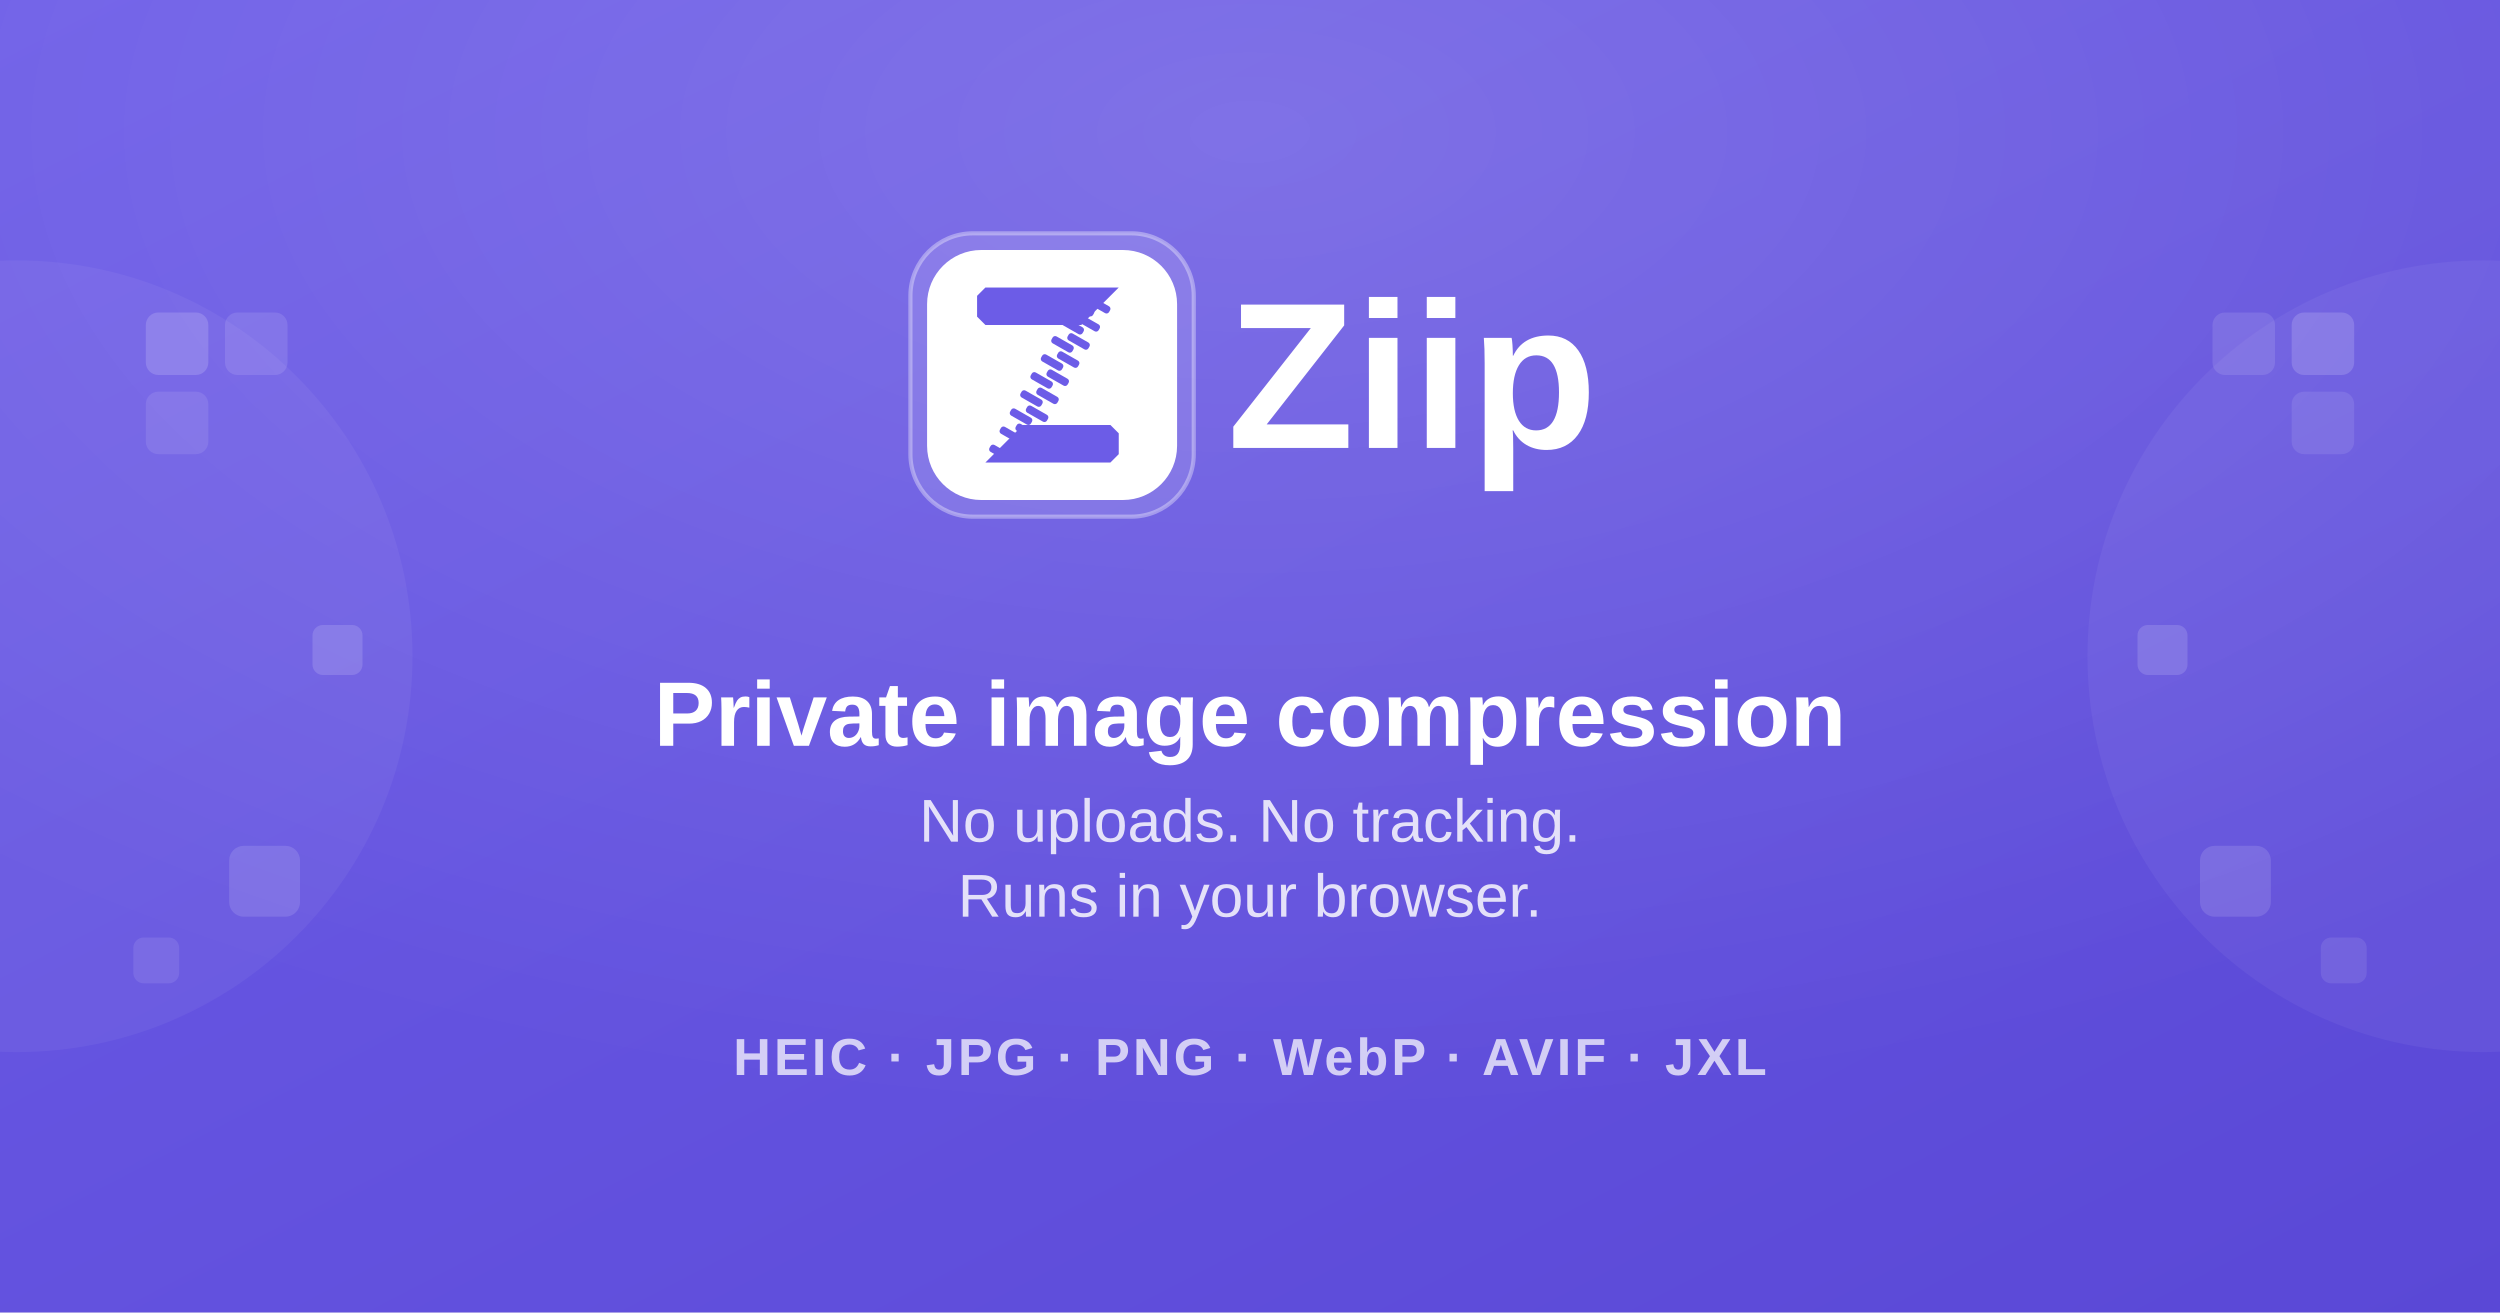
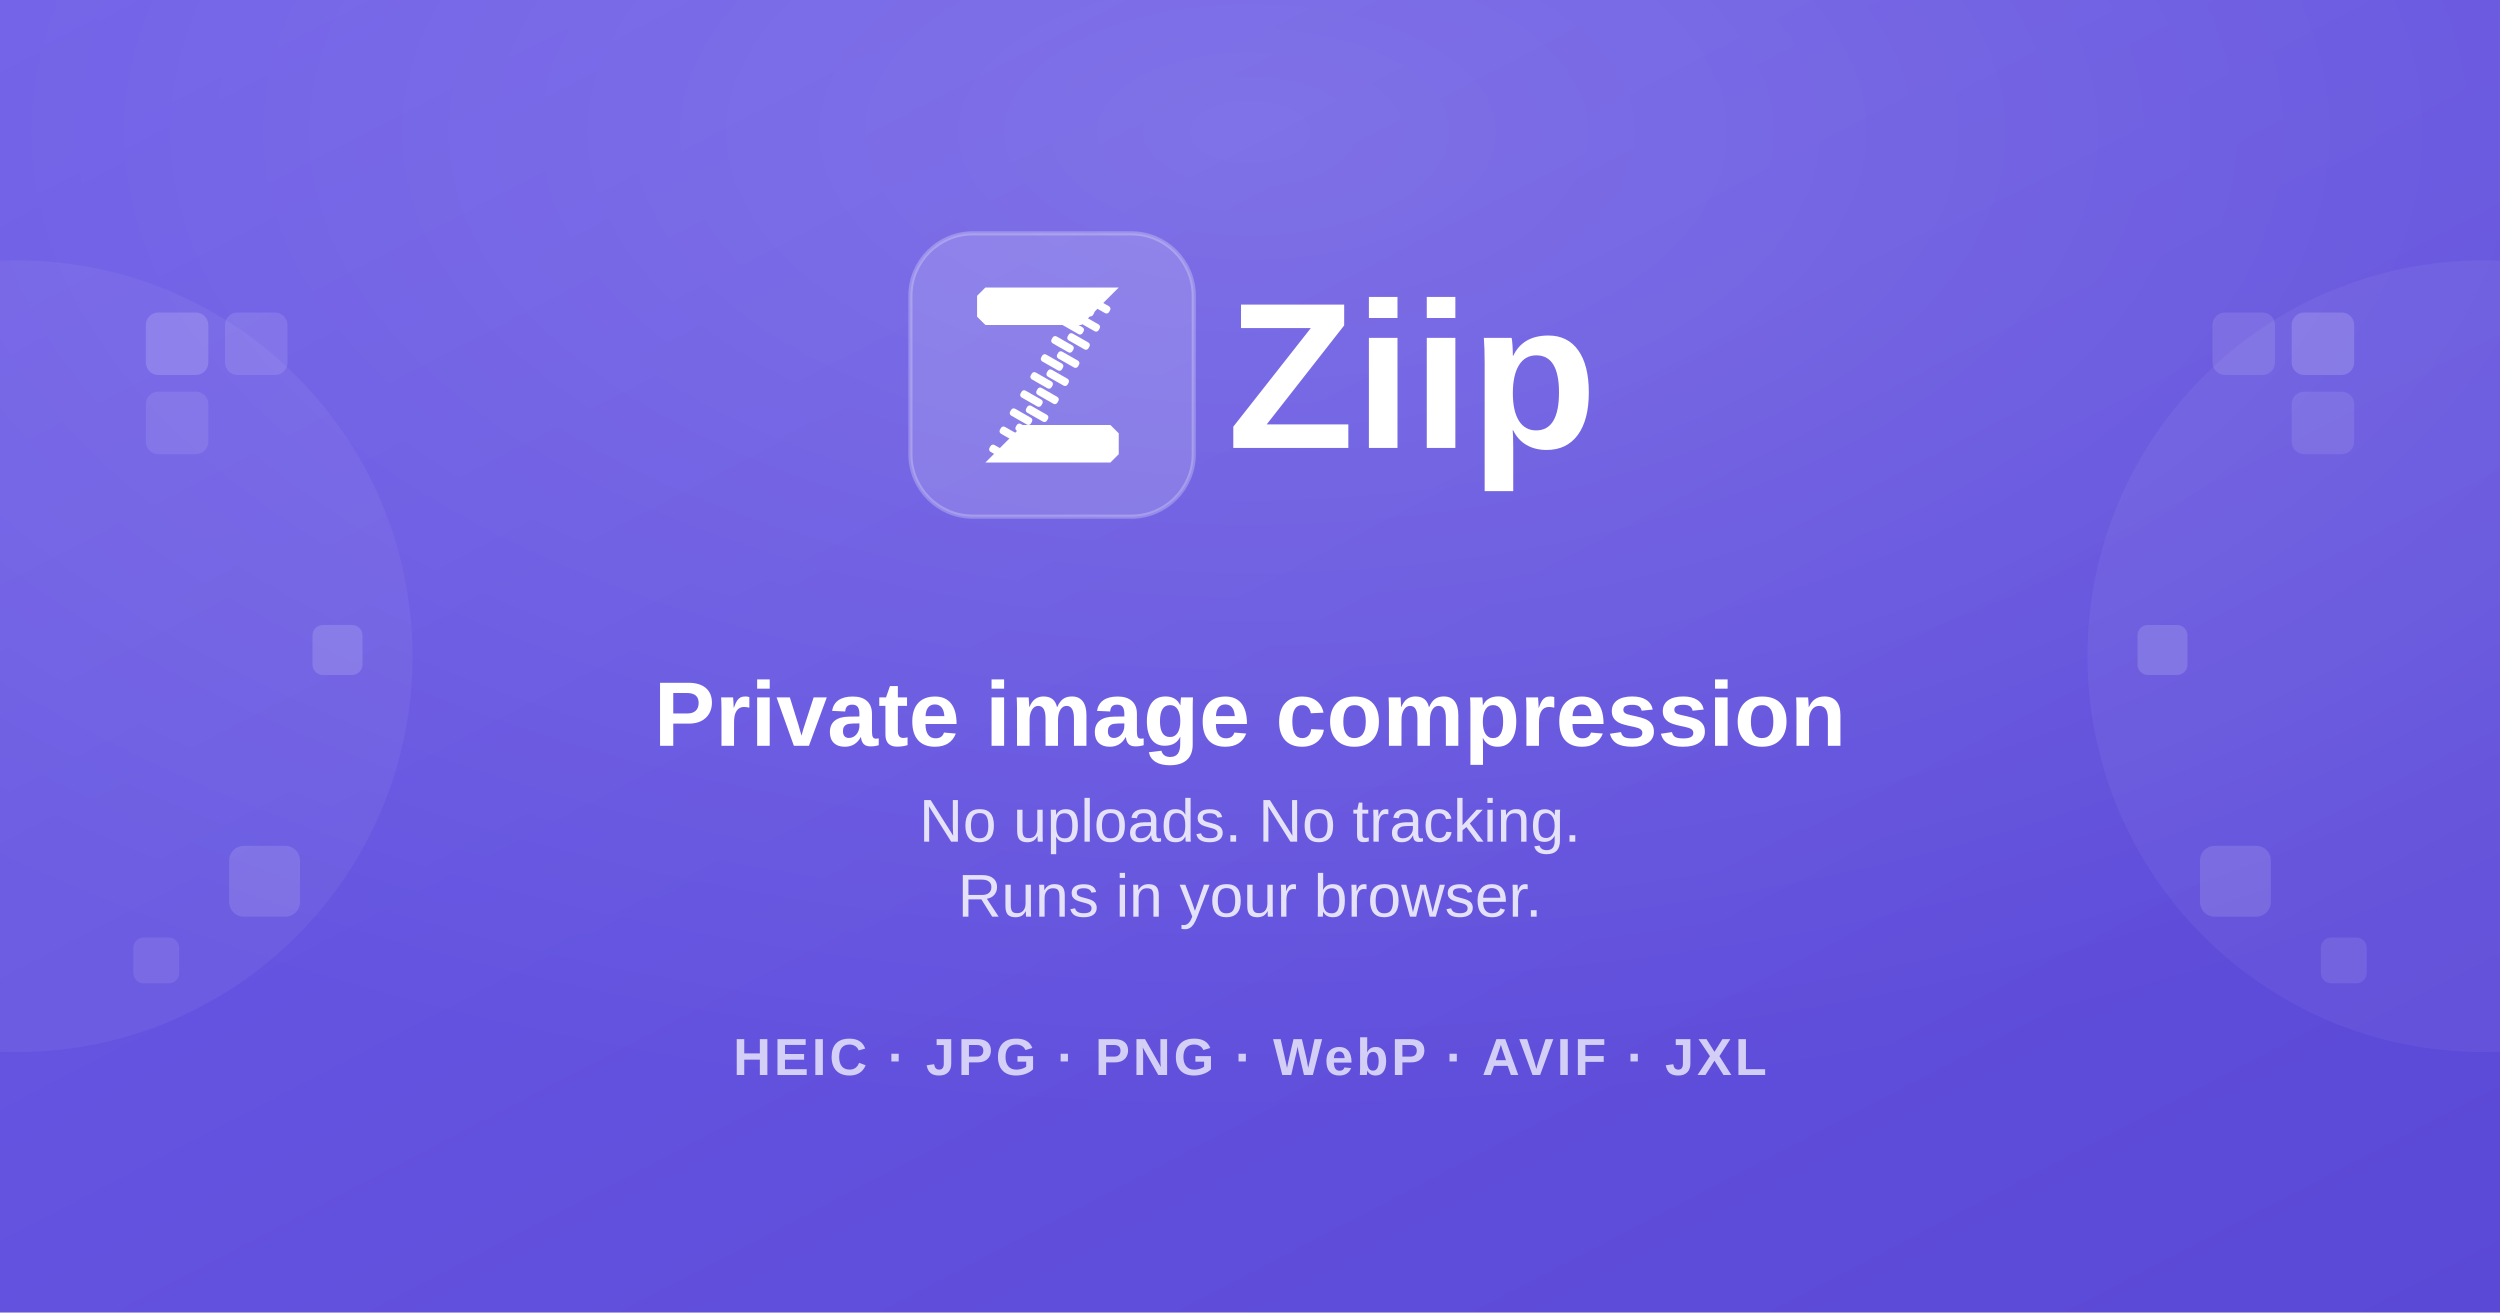
<svg xmlns="http://www.w3.org/2000/svg" width="1200" height="630" viewBox="0 0 1200 630">
  <defs>
    <linearGradient id="bg" x1="0" y1="0" x2="1" y2="1">
      <stop offset="0" stop-color="#6c5ce7" />
      <stop offset="1" stop-color="#5a48d6" />
    </linearGradient>
    <radialGradient id="glow" cx="0.5" cy="0.1" r="0.75">
      <stop offset="0" stop-color="#ffffff" stop-opacity="0.16" />
      <stop offset="1" stop-color="#ffffff" stop-opacity="0" />
    </radialGradient>
  </defs>
  <rect width="1200" height="630" fill="url(#bg)" />
  <rect width="1200" height="630" fill="url(#glow)" />
  <g fill="#ffffff">
    <circle cx="8" cy="315" r="190" opacity="0.05" />
    <circle cx="1192" cy="315" r="190" opacity="0.05" />
    <g opacity="0.16">
      <rect x="70" y="150" width="30" height="30" rx="6" />
      <rect x="108" y="150" width="30" height="30" rx="6" opacity="0.7" />
      <rect x="70" y="188" width="30" height="30" rx="6" opacity="0.6" />
      <rect x="150" y="300" width="24" height="24" rx="5" opacity="0.9" />
      <rect x="110" y="406" width="34" height="34" rx="7" opacity="0.8" />
      <rect x="64" y="450" width="22" height="22" rx="5" opacity="0.6" />
    </g>
    <g opacity="0.16">
      <rect x="1100" y="150" width="30" height="30" rx="6" />
      <rect x="1062" y="150" width="30" height="30" rx="6" opacity="0.7" />
      <rect x="1100" y="188" width="30" height="30" rx="6" opacity="0.6" />
      <rect x="1026" y="300" width="24" height="24" rx="5" opacity="0.9" />
      <rect x="1056" y="406" width="34" height="34" rx="7" opacity="0.8" />
      <rect x="1114" y="450" width="22" height="22" rx="5" opacity="0.6" />
    </g>
  </g>
  <g text-anchor="middle" font-family="'Helvetica Neue', Arial, sans-serif" fill="#ffffff">
-     <rect x="437" y="112" width="136" height="136" rx="30" fill="#ffffff" fill-opacity="0.12" />
+     <rect x="437" y="112" width="136" height="136" rx="30" fill="#ffffff" fill-opacity="0.15" />
    <svg x="445" y="120" width="120" height="120" viewBox="0 0 120 120">
-       <rect width="120" height="120" rx="26" fill="#ffffff" />
-       <g fill="#6c5ce7">
+       <g fill="#ffffff">
        <path d="M28,18 L92,18 L74,36 L28,36 L24,32 L24,22 Z" />
        <path d="M46,84 L88,84 L92,88 L92,98 L88,102 L28,102 Z" />
        <rect x="-1.90" y="-5.75" width="3.80" height="11.50" rx="1.4" transform="translate(82.6,26.5) rotate(119.7)" />
        <rect x="-1.90" y="-5.75" width="3.80" height="11.50" rx="1.4" transform="translate(74.9,27.9) rotate(119.7)" />
        <rect x="-1.90" y="-5.75" width="3.80" height="11.50" rx="1.4" transform="translate(77.6,35.2) rotate(119.7)" />
        <rect x="-1.90" y="-5.75" width="3.80" height="11.50" rx="1.4" transform="translate(69.9,36.6) rotate(119.7)" />
        <rect x="-1.90" y="-5.75" width="3.80" height="11.50" rx="1.4" transform="translate(72.7,43.9) rotate(119.7)" />
        <rect x="-1.90" y="-5.75" width="3.80" height="11.50" rx="1.4" transform="translate(65.0,45.3) rotate(119.7)" />
        <rect x="-1.90" y="-5.75" width="3.80" height="11.50" rx="1.4" transform="translate(67.7,52.6) rotate(119.7)" />
        <rect x="-1.90" y="-5.75" width="3.80" height="11.50" rx="1.4" transform="translate(60.0,54.0) rotate(119.7)" />
        <rect x="-1.90" y="-5.75" width="3.80" height="11.50" rx="1.4" transform="translate(62.7,61.3) rotate(119.7)" />
        <rect x="-1.90" y="-5.75" width="3.80" height="11.50" rx="1.4" transform="translate(55.0,62.6) rotate(119.7)" />
        <rect x="-1.90" y="-5.75" width="3.80" height="11.50" rx="1.4" transform="translate(57.8,70.0) rotate(119.7)" />
        <rect x="-1.90" y="-5.75" width="3.80" height="11.50" rx="1.4" transform="translate(50.1,71.3) rotate(119.7)" />
        <rect x="-1.90" y="-5.75" width="3.80" height="11.50" rx="1.4" transform="translate(52.8,78.6) rotate(119.7)" />
        <rect x="-1.90" y="-5.75" width="3.80" height="11.50" rx="1.4" transform="translate(45.1,80.0) rotate(119.7)" />
        <rect x="-1.90" y="-5.75" width="3.80" height="11.50" rx="1.4" transform="translate(47.8,87.3) rotate(119.7)" />
        <rect x="-1.90" y="-5.75" width="3.80" height="11.50" rx="1.4" transform="translate(40.2,88.7) rotate(119.7)" />
        <rect x="-1.90" y="-5.75" width="3.80" height="11.50" rx="1.4" transform="translate(42.9,96.0) rotate(119.7)" />
        <rect x="-1.90" y="-5.75" width="3.80" height="11.50" rx="1.4" transform="translate(35.2,97.4) rotate(119.7)" />
      </g>
    </svg>
-     <rect x="437" y="112" width="136" height="136" rx="30" fill="none" stroke="#ffffff" stroke-opacity="0.35" stroke-width="2" />
+     <rect x="437" y="112" width="136" height="136" rx="30" fill="none" stroke="#ffffff" stroke-opacity="0.25" stroke-width="2" />
    <text x="589" y="215" text-anchor="start" font-family="'Arial Rounded MT Bold', 'Helvetica Neue', Arial, sans-serif" font-size="100" font-weight="800">Ziip</text>
    <text x="600" y="358" font-size="44" font-weight="700">Private image compression</text>
    <text x="600" y="404" font-size="29" fill-opacity="0.82">No uploads. No tracking.</text>
    <text x="600" y="440" font-size="29" fill-opacity="0.82">Runs in your browser.</text>
    <text x="600" y="516" font-size="25" font-weight="600" letter-spacing="1.5" fill-opacity="0.72">HEIC · JPG · PNG · WebP · AVIF · JXL</text>
  </g>
</svg>
